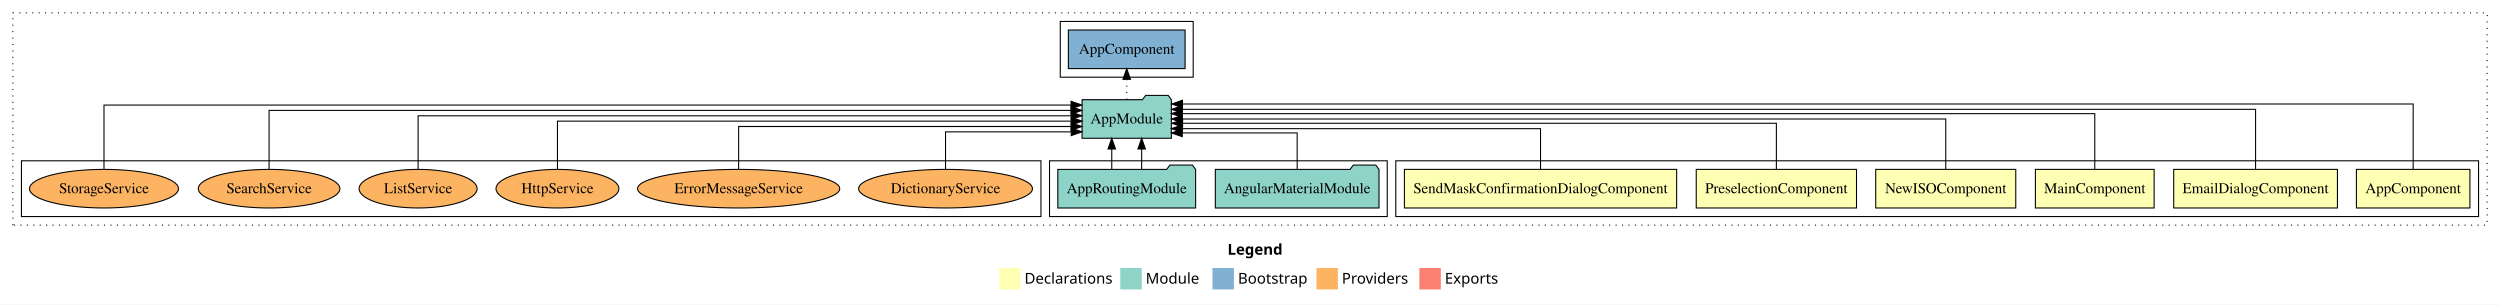
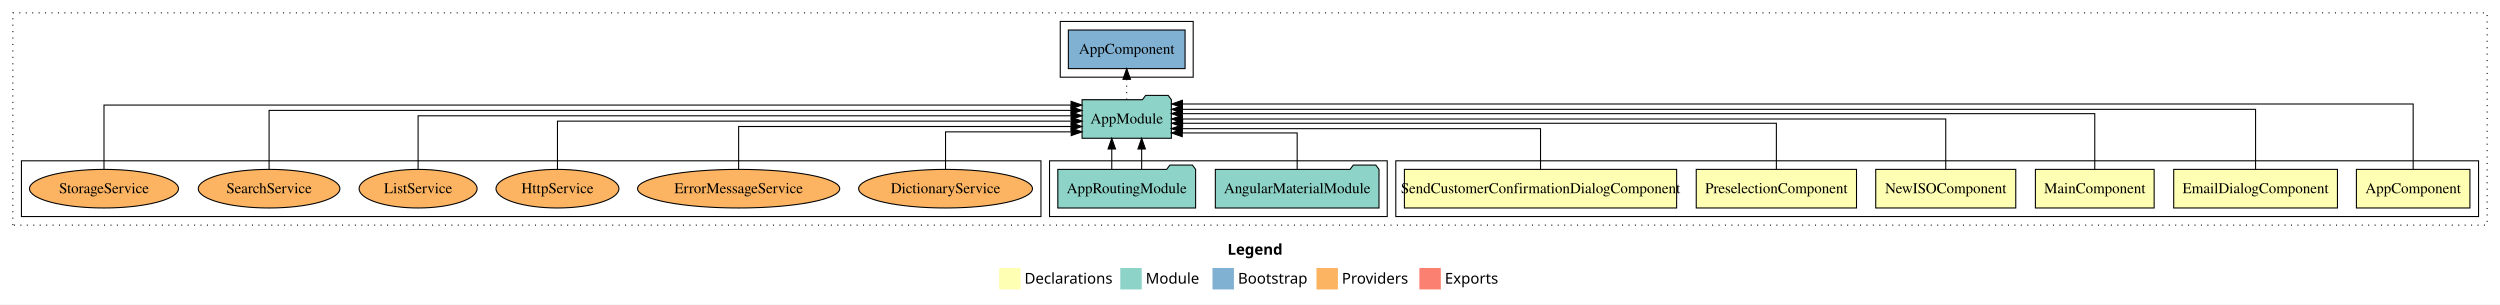
<svg xmlns="http://www.w3.org/2000/svg" width="2332pt" height="284pt" viewBox="0.00 0.00 2332.00 284.00">
  <g id="graph0" class="graph" transform="scale(1 1) rotate(0) translate(4 280)">
    <polygon fill="white" stroke="transparent" points="-4,4 -4,-280 2328,-280 2328,4 -4,4" />
    <text text-anchor="start" x="1141.01" y="-42.4" font-family="sans-serif" font-weight="bold" font-size="14.00">Legend</text>
    <polygon fill="#ffffb3" stroke="transparent" points="928,-10 928,-30 948,-30 948,-10 928,-10" />
    <text text-anchor="start" x="951.63" y="-15.4" font-family="sans-serif" font-size="14.00">  Declarations</text>
    <polygon fill="#8dd3c7" stroke="transparent" points="1041,-10 1041,-30 1061,-30 1061,-10 1041,-10" />
    <text text-anchor="start" x="1064.73" y="-15.4" font-family="sans-serif" font-size="14.00">  Module</text>
    <polygon fill="#80b1d3" stroke="transparent" points="1127,-10 1127,-30 1147,-30 1147,-10 1127,-10" />
    <text text-anchor="start" x="1150.78" y="-15.4" font-family="sans-serif" font-size="14.00">  Bootstrap</text>
    <polygon fill="#fdb462" stroke="transparent" points="1224,-10 1224,-30 1244,-30 1244,-10 1224,-10" />
    <text text-anchor="start" x="1247.67" y="-15.4" font-family="sans-serif" font-size="14.00">  Providers</text>
    <polygon fill="#fb8072" stroke="transparent" points="1320,-10 1320,-30 1340,-30 1340,-10 1320,-10" />
    <text text-anchor="start" x="1343.73" y="-15.4" font-family="sans-serif" font-size="14.00">  Exports</text>
    <g id="clust7" class="cluster">
      <polygon fill="none" stroke="black" stroke-dasharray="1,5" points="8,-70 8,-268 2316,-268 2316,-70 8,-70" />
    </g>
    <g id="clust8" class="cluster">
      <polygon fill="none" stroke="black" points="1298,-78 1298,-130 2308,-130 2308,-78 1298,-78" />
    </g>
    <g id="clust15" class="cluster">
      <polygon fill="none" stroke="black" points="975,-78 975,-130 1290,-130 1290,-78 975,-78" />
    </g>
    <g id="clust17" class="cluster">
      <polygon fill="none" stroke="black" points="985,-208 985,-260 1109,-260 1109,-208 985,-208" />
    </g>
    <g id="clust18" class="cluster">
      <polygon fill="none" stroke="black" points="16,-78 16,-130 967,-130 967,-78 16,-78" />
    </g>
    <g id="node1" class="node">
      <polygon fill="#ffffb3" stroke="black" points="2299.94,-122 2194.06,-122 2194.06,-86 2299.94,-86 2299.94,-122" />
      <text text-anchor="middle" x="2247" y="-99.8" font-family="Times,serif" font-size="14.00">AppComponent</text>
    </g>
    <g id="node7" class="node">
      <polygon fill="#8dd3c7" stroke="black" points="1088.66,-187 1085.66,-191 1064.66,-191 1061.66,-187 1005.34,-187 1005.34,-151 1088.66,-151 1088.66,-187" />
      <text text-anchor="middle" x="1047" y="-164.8" font-family="Times,serif" font-size="14.00">AppModule</text>
    </g>
    <g id="edge1" class="edge">
      <path fill="none" stroke="black" d="M2247,-122.32C2247,-145.66 2247,-183 2247,-183 2247,-183 1099.01,-183 1099.01,-183" />
      <polygon fill="black" stroke="black" points="1099.01,-179.5 1089.01,-183 1099,-186.5 1099.01,-179.5" />
    </g>
    <g id="node2" class="node">
      <polygon fill="#ffffb3" stroke="black" points="2176.37,-122 2023.63,-122 2023.63,-86 2176.37,-86 2176.37,-122" />
      <text text-anchor="middle" x="2100" y="-99.8" font-family="Times,serif" font-size="14.00">EmailDialogComponent</text>
    </g>
    <g id="edge2" class="edge">
      <path fill="none" stroke="black" d="M2100,-122.29C2100,-144.21 2100,-178 2100,-178 2100,-178 1098.93,-178 1098.93,-178" />
      <polygon fill="black" stroke="black" points="1098.93,-174.5 1088.93,-178 1098.93,-181.5 1098.93,-174.5" />
    </g>
    <g id="node3" class="node">
      <polygon fill="#ffffb3" stroke="black" points="2005.38,-122 1894.62,-122 1894.62,-86 2005.38,-86 2005.38,-122" />
      <text text-anchor="middle" x="1950" y="-99.8" font-family="Times,serif" font-size="14.00">MainComponent</text>
    </g>
    <g id="edge3" class="edge">
      <path fill="none" stroke="black" d="M1950,-122.03C1950,-142.77 1950,-174 1950,-174 1950,-174 1098.74,-174 1098.74,-174" />
      <polygon fill="black" stroke="black" points="1098.74,-170.5 1088.74,-174 1098.74,-177.5 1098.74,-170.5" />
    </g>
    <g id="node4" class="node">
      <polygon fill="#ffffb3" stroke="black" points="1876.31,-122 1745.69,-122 1745.69,-86 1876.31,-86 1876.31,-122" />
      <text text-anchor="middle" x="1811" y="-99.8" font-family="Times,serif" font-size="14.00">NewISOComponent</text>
    </g>
    <g id="edge4" class="edge">
      <path fill="none" stroke="black" d="M1811,-122.11C1811,-141.34 1811,-169 1811,-169 1811,-169 1098.89,-169 1098.89,-169" />
      <polygon fill="black" stroke="black" points="1098.89,-165.5 1088.89,-169 1098.89,-172.5 1098.89,-165.5" />
    </g>
    <g id="node5" class="node">
      <polygon fill="#ffffb3" stroke="black" points="1727.75,-122 1578.25,-122 1578.25,-86 1727.75,-86 1727.75,-122" />
      <text text-anchor="middle" x="1653" y="-99.8" font-family="Times,serif" font-size="14.00">PreselectionComponent</text>
    </g>
    <g id="edge5" class="edge">
      <path fill="none" stroke="black" d="M1653,-122.3C1653,-140.27 1653,-165 1653,-165 1653,-165 1099.13,-165 1099.13,-165" />
      <polygon fill="black" stroke="black" points="1099.13,-161.5 1089.13,-165 1099.13,-168.5 1099.13,-161.5" />
    </g>
    <g id="node6" class="node">
      <polygon fill="#ffffb3" stroke="black" points="1559.97,-122 1306.03,-122 1306.03,-86 1559.97,-86 1559.97,-122" />
-       <text text-anchor="middle" x="1433" y="-99.8" font-family="Times,serif" font-size="14.00">SendMaskConfirmationDialogComponent</text>
+       <text text-anchor="middle" x="1433" y="-99.8" font-family="Times,serif" font-size="14.00">SendCustomerConfirmationDialogComponent</text>
    </g>
    <g id="edge6" class="edge">
      <path fill="none" stroke="black" d="M1433,-122.03C1433,-138.4 1433,-160 1433,-160 1433,-160 1098.68,-160 1098.68,-160" />
      <polygon fill="black" stroke="black" points="1098.68,-156.5 1088.68,-160 1098.68,-163.5 1098.68,-156.5" />
    </g>
    <g id="node10" class="node">
      <polygon fill="#80b1d3" stroke="black" points="1101.44,-252 992.56,-252 992.56,-216 1101.44,-216 1101.44,-252" />
      <text text-anchor="middle" x="1047" y="-229.8" font-family="Times,serif" font-size="14.00">AppComponent </text>
    </g>
    <g id="edge10" class="edge">
      <path fill="none" stroke="black" stroke-dasharray="1,5" d="M1047,-187.11C1047,-187.11 1047,-205.99 1047,-205.99" />
      <polygon fill="black" stroke="black" points="1043.5,-205.99 1047,-215.99 1050.5,-205.99 1043.5,-205.99" />
    </g>
    <g id="node8" class="node">
      <polygon fill="#8dd3c7" stroke="black" points="1282.34,-122 1279.34,-126 1258.34,-126 1255.34,-122 1129.66,-122 1129.66,-86 1282.34,-86 1282.34,-122" />
      <text text-anchor="middle" x="1206" y="-99.8" font-family="Times,serif" font-size="14.00">AngularMaterialModule</text>
    </g>
    <g id="edge7" class="edge">
      <path fill="none" stroke="black" d="M1206,-122.19C1206,-137.18 1206,-156 1206,-156 1206,-156 1098.78,-156 1098.78,-156" />
      <polygon fill="black" stroke="black" points="1098.78,-152.5 1088.78,-156 1098.78,-159.5 1098.78,-152.5" />
    </g>
    <g id="node9" class="node">
      <polygon fill="#8dd3c7" stroke="black" points="1111.27,-122 1108.27,-126 1087.27,-126 1084.27,-122 982.73,-122 982.73,-86 1111.27,-86 1111.27,-122" />
      <text text-anchor="middle" x="1047" y="-99.8" font-family="Times,serif" font-size="14.00">AppRoutingModule</text>
    </g>
    <g id="edge8" class="edge">
      <path fill="none" stroke="black" d="M1033.06,-122.11C1033.06,-122.11 1033.06,-140.99 1033.06,-140.99" />
      <polygon fill="black" stroke="black" points="1029.56,-140.99 1033.06,-150.99 1036.56,-140.99 1029.56,-140.99" />
    </g>
    <g id="edge9" class="edge">
      <path fill="none" stroke="black" d="M1060.94,-122.11C1060.94,-122.11 1060.94,-140.99 1060.94,-140.99" />
      <polygon fill="black" stroke="black" points="1057.44,-140.99 1060.94,-150.99 1064.44,-140.99 1057.44,-140.99" />
    </g>
    <g id="node11" class="node">
      <ellipse fill="#fdb462" stroke="black" cx="878" cy="-104" rx="81.08" ry="18" />
      <text text-anchor="middle" x="878" y="-99.8" font-family="Times,serif" font-size="14.00">DictionaryService</text>
    </g>
    <g id="edge11" class="edge">
      <path fill="none" stroke="black" d="M878,-122.24C878,-137.57 878,-157 878,-157 878,-157 995.22,-157 995.22,-157" />
      <polygon fill="black" stroke="black" points="995.22,-160.5 1005.22,-157 995.22,-153.5 995.22,-160.5" />
    </g>
    <g id="node12" class="node">
      <ellipse fill="#fdb462" stroke="black" cx="685" cy="-104" rx="94.3" ry="18" />
      <text text-anchor="middle" x="685" y="-99.8" font-family="Times,serif" font-size="14.00">ErrorMessageService</text>
    </g>
    <g id="edge12" class="edge">
      <path fill="none" stroke="black" d="M685,-122.03C685,-139.06 685,-162 685,-162 685,-162 995.12,-162 995.12,-162" />
      <polygon fill="black" stroke="black" points="995.12,-165.5 1005.12,-162 995.12,-158.5 995.12,-165.5" />
    </g>
    <g id="node13" class="node">
      <ellipse fill="#fdb462" stroke="black" cx="516" cy="-104" rx="57.32" ry="18" />
      <text text-anchor="middle" x="516" y="-99.8" font-family="Times,serif" font-size="14.00">HttpService</text>
    </g>
    <g id="edge13" class="edge">
      <path fill="none" stroke="black" d="M516,-122.22C516,-140.83 516,-167 516,-167 516,-167 995.33,-167 995.33,-167" />
      <polygon fill="black" stroke="black" points="995.33,-170.5 1005.33,-167 995.33,-163.5 995.33,-170.5" />
    </g>
    <g id="node14" class="node">
      <ellipse fill="#fdb462" stroke="black" cx="386" cy="-104" rx="55.03" ry="18" />
      <text text-anchor="middle" x="386" y="-99.8" font-family="Times,serif" font-size="14.00">ListService</text>
    </g>
    <g id="edge14" class="edge">
      <path fill="none" stroke="black" d="M386,-122.22C386,-142.37 386,-172 386,-172 386,-172 995.15,-172 995.15,-172" />
      <polygon fill="black" stroke="black" points="995.15,-175.5 1005.15,-172 995.15,-168.5 995.15,-175.5" />
    </g>
    <g id="node15" class="node">
      <ellipse fill="#fdb462" stroke="black" cx="247" cy="-104" rx="66.03" ry="18" />
      <text text-anchor="middle" x="247" y="-99.8" font-family="Times,serif" font-size="14.00">SearchService</text>
    </g>
    <g id="edge15" class="edge">
      <path fill="none" stroke="black" d="M247,-122.04C247,-143.66 247,-177 247,-177 247,-177 995.11,-177 995.11,-177" />
      <polygon fill="black" stroke="black" points="995.11,-180.5 1005.11,-177 995.11,-173.5 995.11,-180.5" />
    </g>
    <g id="node16" class="node">
      <ellipse fill="#fdb462" stroke="black" cx="93" cy="-104" rx="69.48" ry="18" />
      <text text-anchor="middle" x="93" y="-99.8" font-family="Times,serif" font-size="14.00">StorageService</text>
    </g>
    <g id="edge16" class="edge">
      <path fill="none" stroke="black" d="M93,-122.09C93,-145.13 93,-182 93,-182 93,-182 995.09,-182 995.09,-182" />
      <polygon fill="black" stroke="black" points="995.09,-185.5 1005.09,-182 995.09,-178.5 995.09,-185.5" />
    </g>
  </g>
</svg>
